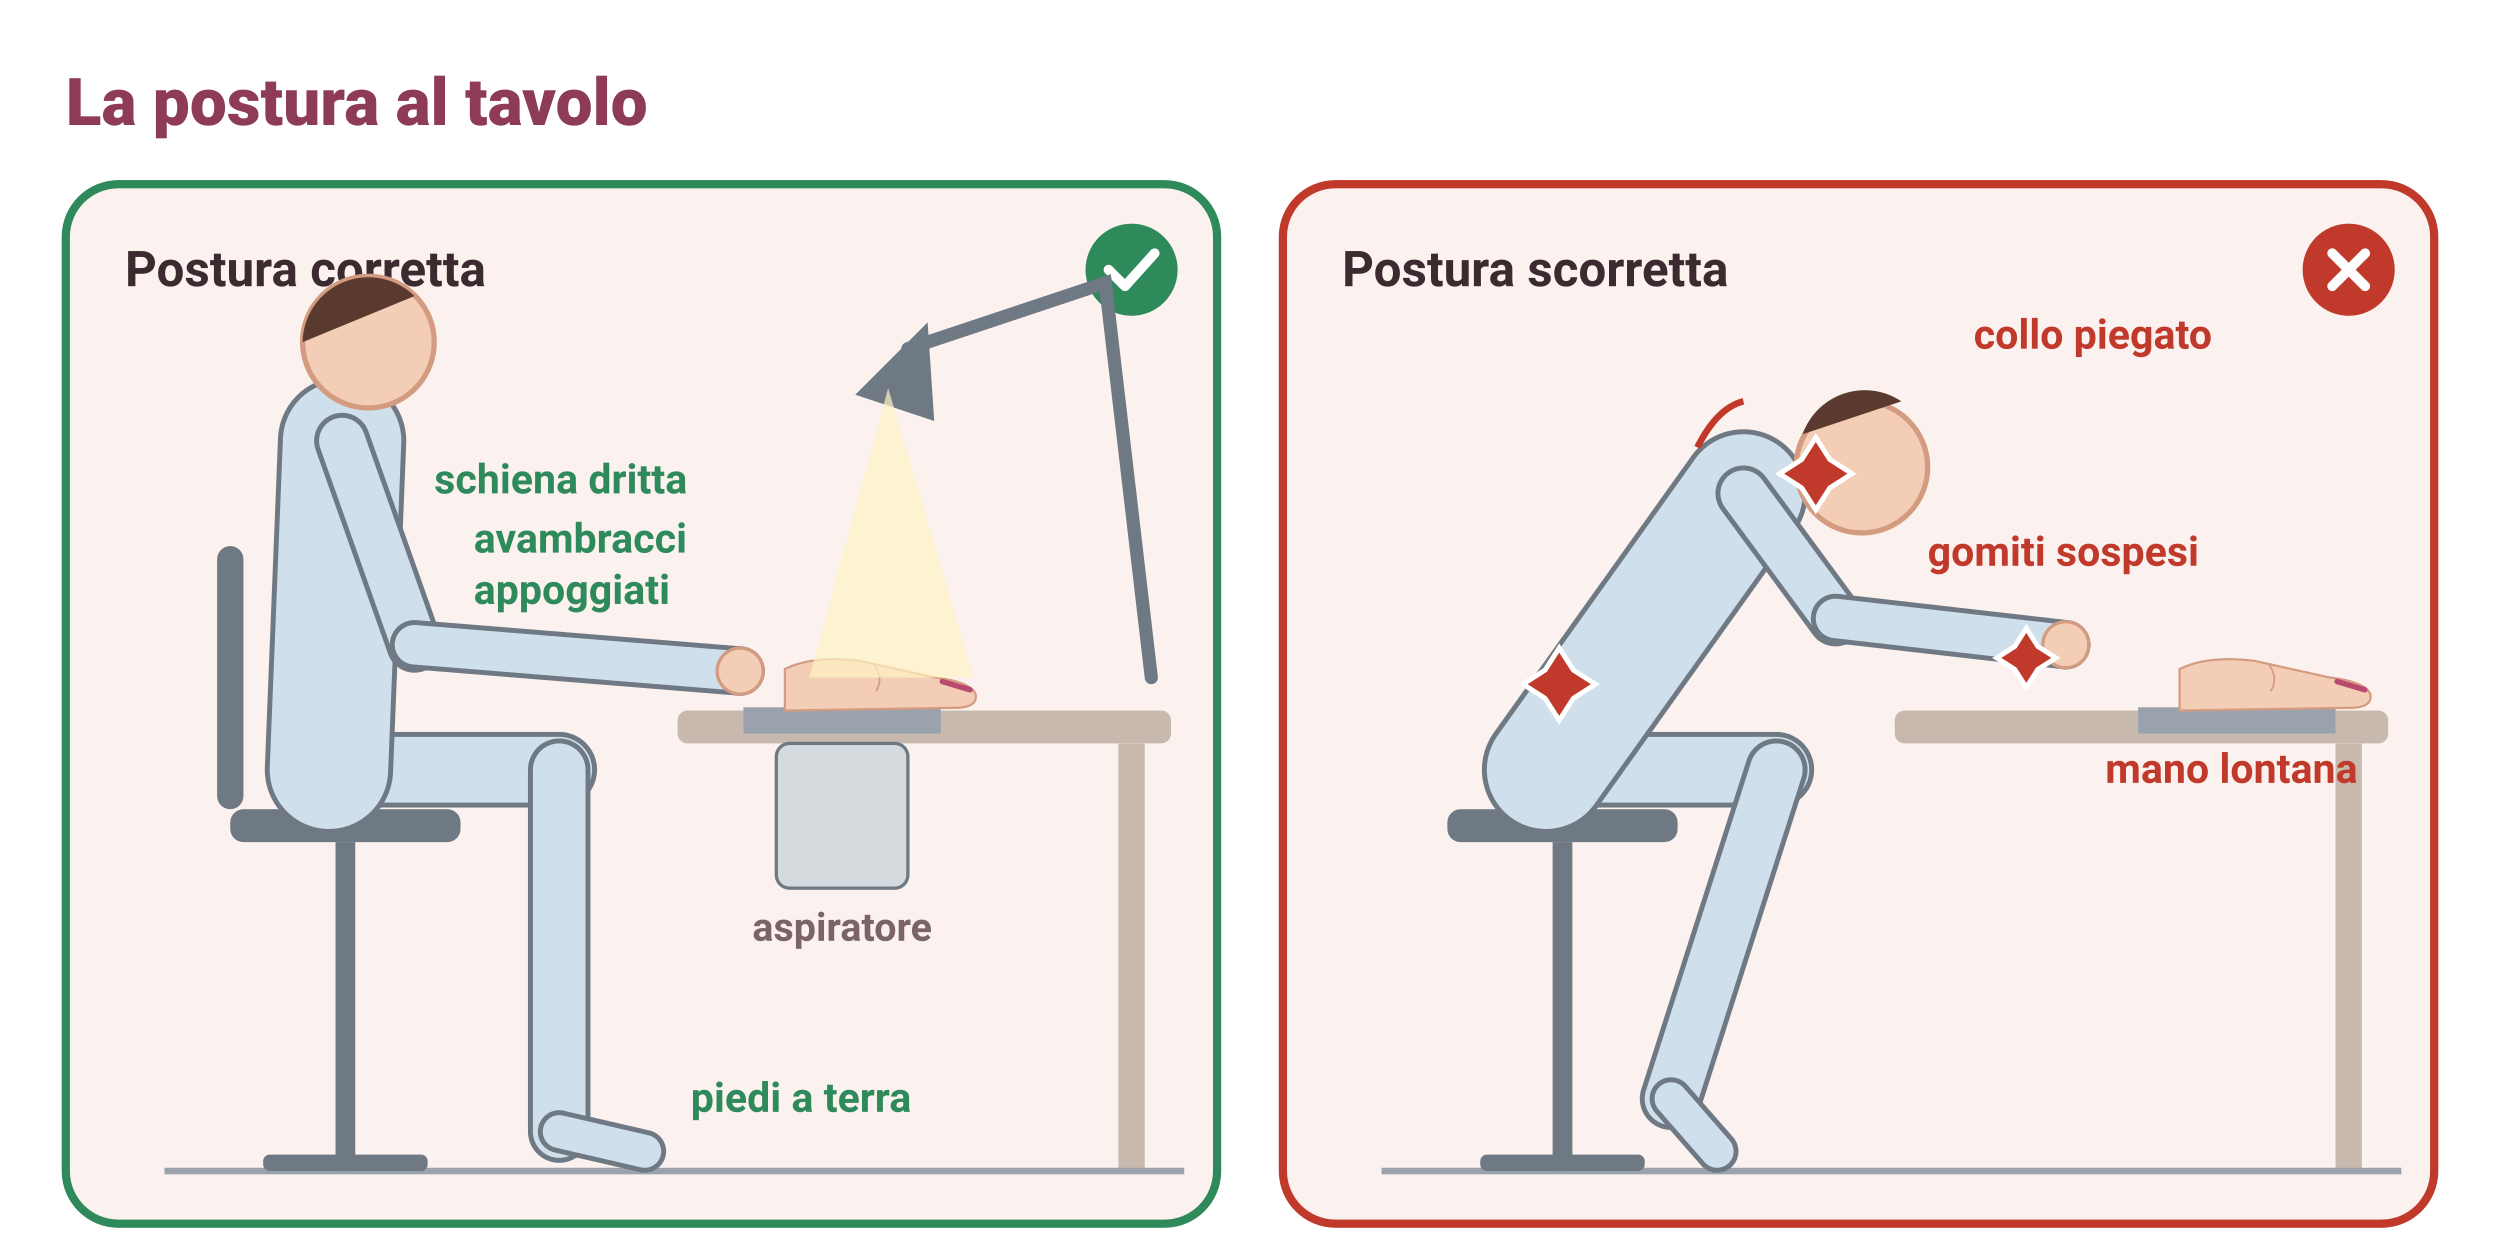
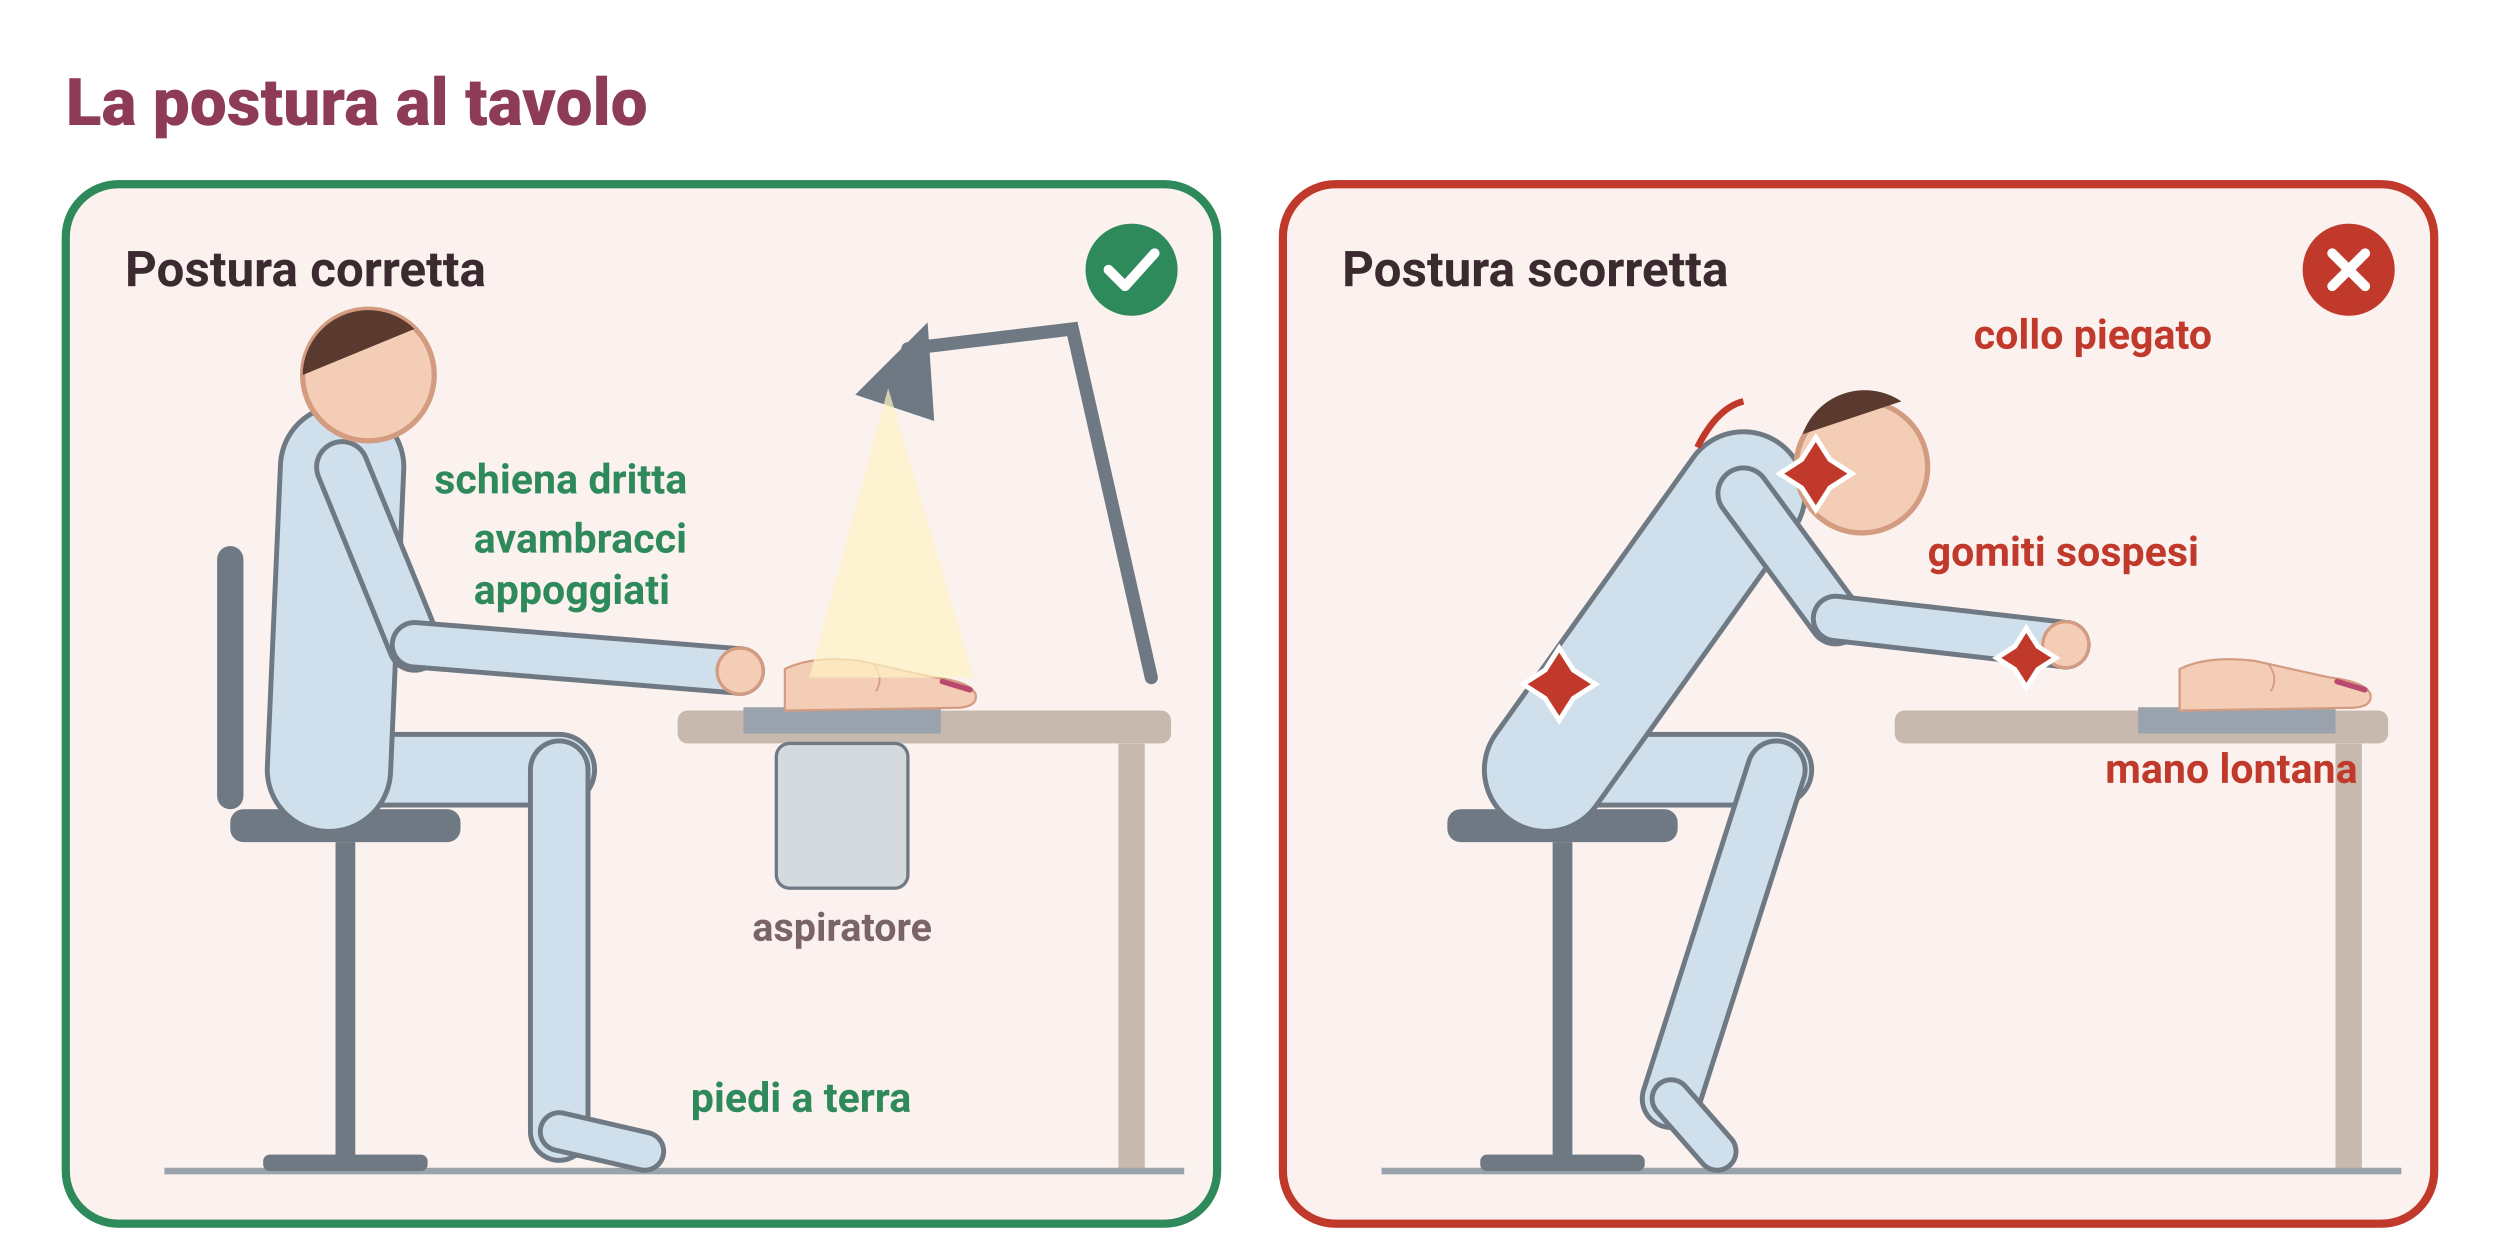
<svg xmlns="http://www.w3.org/2000/svg" viewBox="0 0 760 380" width="760" height="380" font-family="system-ui, -apple-system, 'Segoe UI', Roboto, Arial, sans-serif" role="img">
  <rect width="100%" height="100%" fill="#ffffff" />
  <defs>
    <marker id="ar" viewBox="0 0 10 10" refX="8" refY="5" markerWidth="7" markerHeight="7" orient="auto-start-reverse">
      <path d="M0,0 L10,5 L0,10 z" fill="#8e3b5a" />
    </marker>
    <marker id="arw" viewBox="0 0 10 10" refX="8" refY="5" markerWidth="7" markerHeight="7" orient="auto-start-reverse">
      <path d="M0,0 L10,5 L0,10 z" fill="#7a6369" />
    </marker>
  </defs>
  <text x="20.0" y="38.0" font-size="20" text-anchor="start" font-weight="800" fill="#8e3b5a">La postura al tavolo</text>
  <rect x="20.0" y="56.0" width="350.0" height="316.0" rx="16" fill="#fbf1ee" stroke="#2f8a5b" stroke-width="2.5" />
  <text x="38.0" y="87.0" font-size="15" text-anchor="start" font-weight="700" fill="#3b2a30">Postura corretta</text>
  <circle cx="344.0" cy="82.0" r="14" fill="#2f8a5b" />
  <path d="M337.0,82.0 l5,5 l9,-10" stroke="#fff" stroke-width="3" fill="none" stroke-linecap="round" stroke-linejoin="round" />
  <rect x="390.0" y="56.0" width="350.0" height="316.0" rx="16" fill="#fbf1ee" stroke="#c0392b" stroke-width="2.5" />
  <text x="408.0" y="87.0" font-size="15" text-anchor="start" font-weight="700" fill="#3b2a30">Postura scorretta</text>
  <circle cx="714.0" cy="82.0" r="14" fill="#c0392b" />
  <path d="M709.0,77.0 l10,10 M719.0,77.0 l-10,10" stroke="#fff" stroke-width="3" stroke-linecap="round" />
  <rect x="206" y="216" width="150" height="10" rx="3" fill="#c7b9ad" />
  <rect x="340" y="226" width="8" height="130" fill="#c7b9ad" />
  <line x1="50" y1="356" x2="360" y2="356" stroke="#9aa3ad" stroke-width="2" />
  <rect x="70" y="246" width="70" height="10" rx="4" fill="#6f7983" />
  <rect x="102" y="256" width="6" height="100" fill="#6f7983" />
  <rect x="80" y="351" width="50" height="5" rx="2" fill="#6f7983" />
  <rect x="66" y="166" width="8" height="80" rx="4" fill="#6f7983" />
  <rect x="226" y="215" width="60" height="8" fill="#9aa3ad" />
  <g transform="translate(268.0,216.0) scale(0.42)">
    <path d="M-70,0 L-70,-30 Q-50,-40 -16,-36 L38,-24 Q64,-21 68,-12 Q70,-3 56,-2 L-70,0 Z" fill="#f3cdb6" stroke="#d39c80" stroke-width="1.6" />
    <path d="M44,-21 L64,-15" stroke="#b9496f" stroke-width="4" stroke-linecap="round" />
    <path d="M-6,-34 Q2,-24 -4,-14" stroke="#d39c80" stroke-width="1.3" fill="none" />
  </g>
  <rect x="236" y="226" width="40" height="44" rx="4" fill="#d5dadf" stroke="#6f7983" />
  <text x="256.0" y="286.0" font-size="12" text-anchor="middle" font-weight="600" fill="#7a6369">aspiratore</text>
-   <path d="M350,206 L336,86 L276,106" fill="none" stroke="#6f7983" stroke-width="4" stroke-linecap="round" />
+   <path d="M350,206 L326,100 L276,106" fill="none" stroke="#6f7983" stroke-width="4" stroke-linecap="round" />
  <path d="M282,98 l-22,22 l24,8 Z" fill="#6f7983" />
  <path d="M270,118 L246,206 L296,206 Z" fill="#fff3c4" opacity=".7" />
  <line x1="100.0" y1="234.0" x2="170.0" y2="234.0" stroke="#6f7983" stroke-width="23.0" stroke-linecap="round" />
  <line x1="100.0" y1="234.0" x2="170.0" y2="234.0" stroke="#cfe0ec" stroke-width="20.0" stroke-linecap="round" />
  <line x1="170.0" y1="234.0" x2="170.0" y2="344.0" stroke="#6f7983" stroke-width="19.0" stroke-linecap="round" />
  <line x1="170.0" y1="234.0" x2="170.0" y2="344.0" stroke="#cfe0ec" stroke-width="16.0" stroke-linecap="round" />
  <line x1="170.0" y1="344.0" x2="196.0" y2="350.0" stroke="#6f7983" stroke-width="13.0" stroke-linecap="round" />
  <line x1="170.0" y1="344.0" x2="196.0" y2="350.0" stroke="#cfe0ec" stroke-width="10.0" stroke-linecap="round" />
-   <line x1="100.0" y1="234.0" x2="104.0" y2="134.0" stroke="#6f7983" stroke-width="39.0" stroke-linecap="round" />
-   <line x1="100.0" y1="234.0" x2="104.0" y2="134.0" stroke="#cfe0ec" stroke-width="36.0" stroke-linecap="round" />
-   <line x1="104.0" y1="134.0" x2="126.0" y2="196.0" stroke="#6f7983" stroke-width="17.0" stroke-linecap="round" />
-   <line x1="104.0" y1="134.0" x2="126.0" y2="196.0" stroke="#cfe0ec" stroke-width="14.0" stroke-linecap="round" />
+   <line x1="100.0" y1="234.0" x2="104.0" y2="142.0" stroke="#6f7983" stroke-width="39.0" stroke-linecap="round" />
+   <line x1="100.0" y1="234.0" x2="104.0" y2="142.0" stroke="#cfe0ec" stroke-width="36.0" stroke-linecap="round" />
+   <line x1="104.0" y1="142.0" x2="126.0" y2="196.0" stroke="#6f7983" stroke-width="17.0" stroke-linecap="round" />
+   <line x1="104.0" y1="142.0" x2="126.0" y2="196.0" stroke="#cfe0ec" stroke-width="14.0" stroke-linecap="round" />
  <line x1="126.0" y1="196.0" x2="225.0" y2="204.0" stroke="#6f7983" stroke-width="15.0" stroke-linecap="round" />
  <line x1="126.0" y1="196.0" x2="225.0" y2="204.0" stroke="#cfe0ec" stroke-width="12.0" stroke-linecap="round" />
  <circle cx="225.0" cy="204.0" r="7" fill="#f3cdb6" stroke="#d39c80" />
-   <circle cx="112.0" cy="104.0" r="20" fill="#f3cdb6" stroke="#d39c80" stroke-width="1.6" />
-   <path d="M92.0,104.0 a20,20 0 0 1 34.0,-14.0" fill="#5a3a2e" />
+   <circle cx="112.0" cy="114.0" r="20" fill="#f3cdb6" stroke="#d39c80" stroke-width="1.6" />
+   <path d="M92.0,114.0 a20,20 0 0 1 34.0,-14.0" fill="#5a3a2e" />
  <text x="132.0" y="150.0" font-size="12.5" text-anchor="start" font-weight="700" fill="#2f8a5b">schiena dritta</text>
  <text x="144.0" y="168.0" font-size="12.5" text-anchor="start" font-weight="700" fill="#2f8a5b">avambracci</text>
  <text x="144.0" y="183.6" font-size="12.5" text-anchor="start" font-weight="700" fill="#2f8a5b">appoggiati</text>
  <text x="210.0" y="338.0" font-size="12.5" text-anchor="start" font-weight="700" fill="#2f8a5b">piedi a terra</text>
  <rect x="576" y="216" width="150" height="10" rx="3" fill="#c7b9ad" />
  <rect x="710" y="226" width="8" height="130" fill="#c7b9ad" />
  <line x1="420" y1="356" x2="730" y2="356" stroke="#9aa3ad" stroke-width="2" />
  <rect x="440" y="246" width="70" height="10" rx="4" fill="#6f7983" />
  <rect x="472" y="256" width="6" height="100" fill="#6f7983" />
  <rect x="450" y="351" width="50" height="5" rx="2" fill="#6f7983" />
  <rect x="650" y="215" width="60" height="8" fill="#9aa3ad" />
  <g transform="translate(692.0,216.0) scale(0.42)">
    <path d="M-70,0 L-70,-30 Q-50,-40 -16,-36 L38,-24 Q64,-21 68,-12 Q70,-3 56,-2 L-70,0 Z" fill="#f3cdb6" stroke="#d39c80" stroke-width="1.6" />
    <path d="M44,-21 L64,-15" stroke="#b9496f" stroke-width="4" stroke-linecap="round" />
    <path d="M-6,-34 Q2,-24 -4,-14" stroke="#d39c80" stroke-width="1.3" fill="none" />
  </g>
  <line x1="470.0" y1="234.0" x2="540.0" y2="234.0" stroke="#6f7983" stroke-width="23.0" stroke-linecap="round" />
  <line x1="470.0" y1="234.0" x2="540.0" y2="234.0" stroke="#cfe0ec" stroke-width="20.0" stroke-linecap="round" />
  <line x1="540.0" y1="234.0" x2="508.0" y2="334.0" stroke="#6f7983" stroke-width="19.0" stroke-linecap="round" />
  <line x1="540.0" y1="234.0" x2="508.0" y2="334.0" stroke="#cfe0ec" stroke-width="16.0" stroke-linecap="round" />
  <line x1="508.0" y1="334.0" x2="522.0" y2="350.0" stroke="#6f7983" stroke-width="13.0" stroke-linecap="round" />
  <line x1="508.0" y1="334.0" x2="522.0" y2="350.0" stroke="#cfe0ec" stroke-width="10.0" stroke-linecap="round" />
  <line x1="470.0" y1="234.0" x2="530.0" y2="150.0" stroke="#6f7983" stroke-width="39.0" stroke-linecap="round" />
  <line x1="470.0" y1="234.0" x2="530.0" y2="150.0" stroke="#cfe0ec" stroke-width="36.0" stroke-linecap="round" />
  <line x1="530.0" y1="150.0" x2="558.0" y2="188.0" stroke="#6f7983" stroke-width="17.0" stroke-linecap="round" />
  <line x1="530.0" y1="150.0" x2="558.0" y2="188.0" stroke="#cfe0ec" stroke-width="14.0" stroke-linecap="round" />
  <line x1="558.0" y1="188.0" x2="628.0" y2="196.0" stroke="#6f7983" stroke-width="15.0" stroke-linecap="round" />
  <line x1="558.0" y1="188.0" x2="628.0" y2="196.0" stroke="#cfe0ec" stroke-width="12.0" stroke-linecap="round" />
  <circle cx="628.0" cy="196.0" r="7" fill="#f3cdb6" stroke="#d39c80" />
  <circle cx="566.0" cy="142.0" r="20" fill="#f3cdb6" stroke="#d39c80" stroke-width="1.6" />
  <path d="M548.0,132.0 a20,20 0 0 1 30.0,-10.0" fill="#5a3a2e" />
  <polygon points="563.0,144.0 556.3,148.3 552.0,155.0 547.7,148.3 541.0,144.0 547.7,139.7 552.0,133.0 556.3,139.7 " fill="#c0392b" stroke="#fff" stroke-width="1.5" />
  <polygon points="485.0,208.0 478.3,212.3 474.0,219.0 469.7,212.3 463.0,208.0 469.7,203.7 474.0,197.0 478.3,203.7 " fill="#c0392b" stroke="#fff" stroke-width="1.5" />
  <polygon points="625.0,200.0 619.5,203.5 616.0,209.0 612.5,203.5 607.0,200.0 612.5,196.5 616.0,191.0 619.5,196.5 " fill="#c0392b" stroke="#fff" stroke-width="1.5" />
  <path d="M516.0,136.0 q6,-12 14,-14" fill="none" stroke="#c0392b" stroke-width="2" />
  <text x="600.0" y="106.0" font-size="12.5" text-anchor="start" font-weight="700" fill="#c0392b">collo piegato</text>
  <text x="586.0" y="172.0" font-size="12.5" text-anchor="start" font-weight="700" fill="#c0392b">gomiti sospesi</text>
  <text x="640.0" y="238.0" font-size="12.5" text-anchor="start" font-weight="700" fill="#c0392b">mano lontana</text>
</svg>
